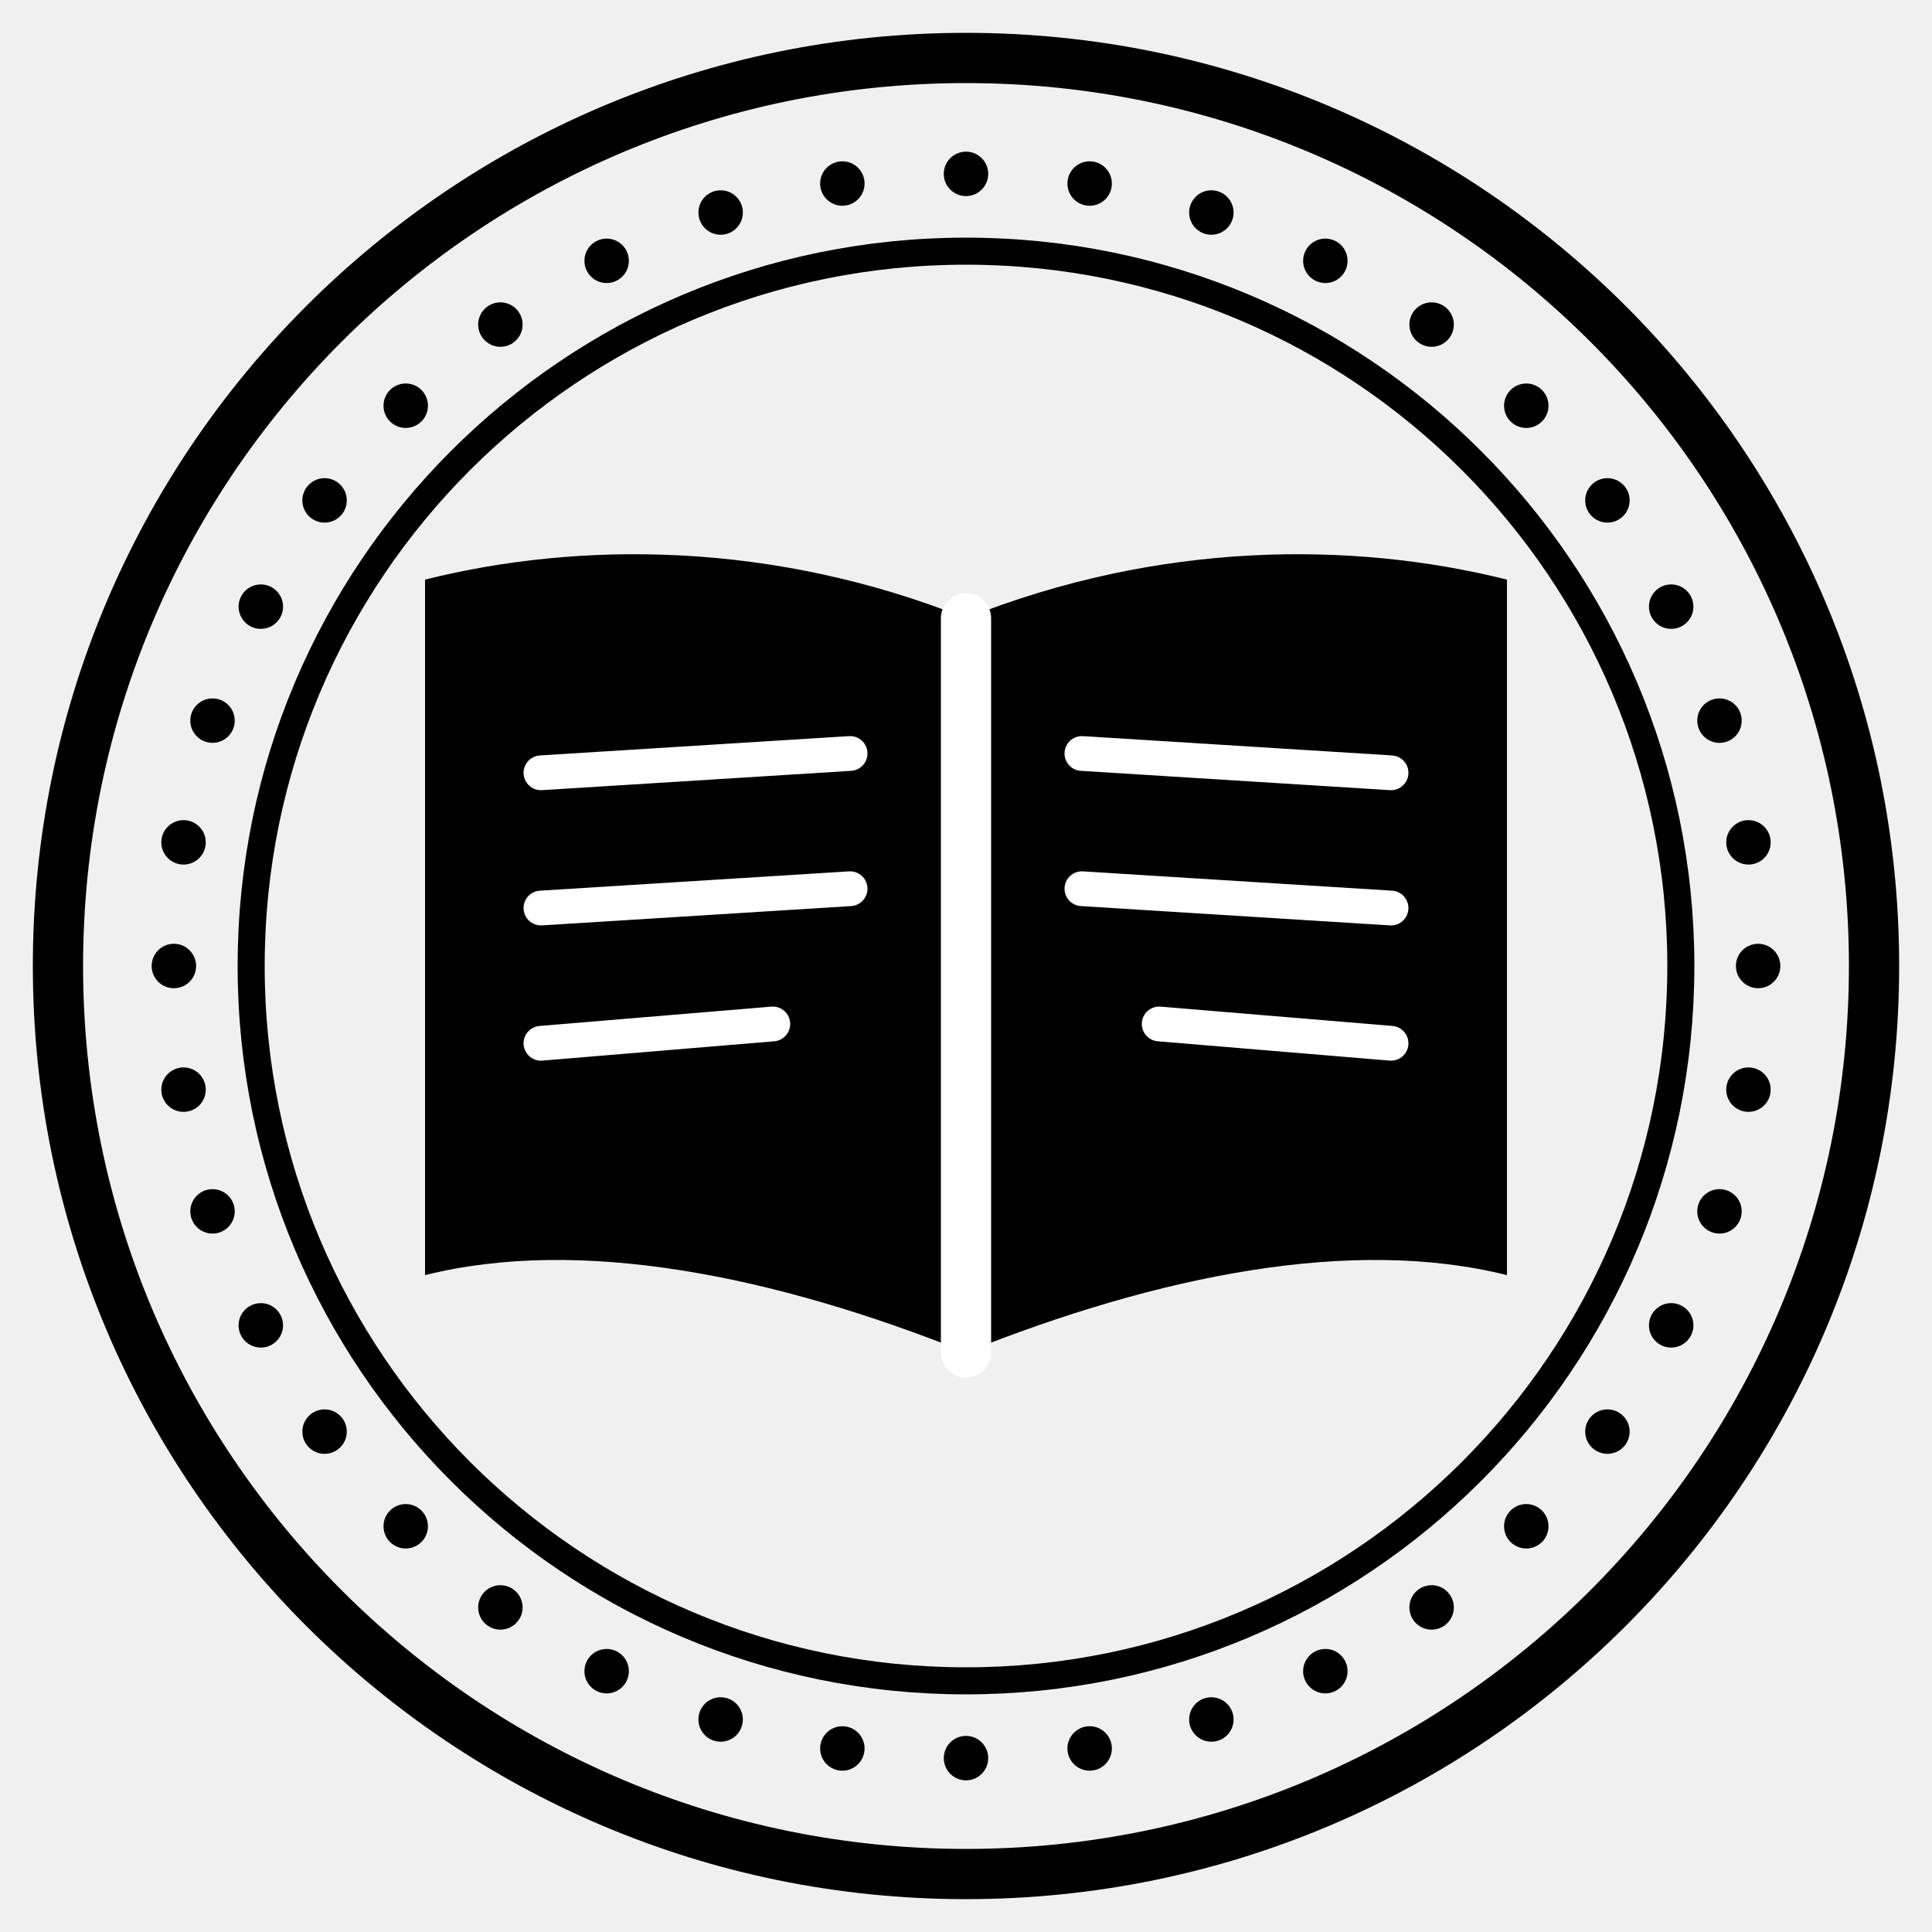
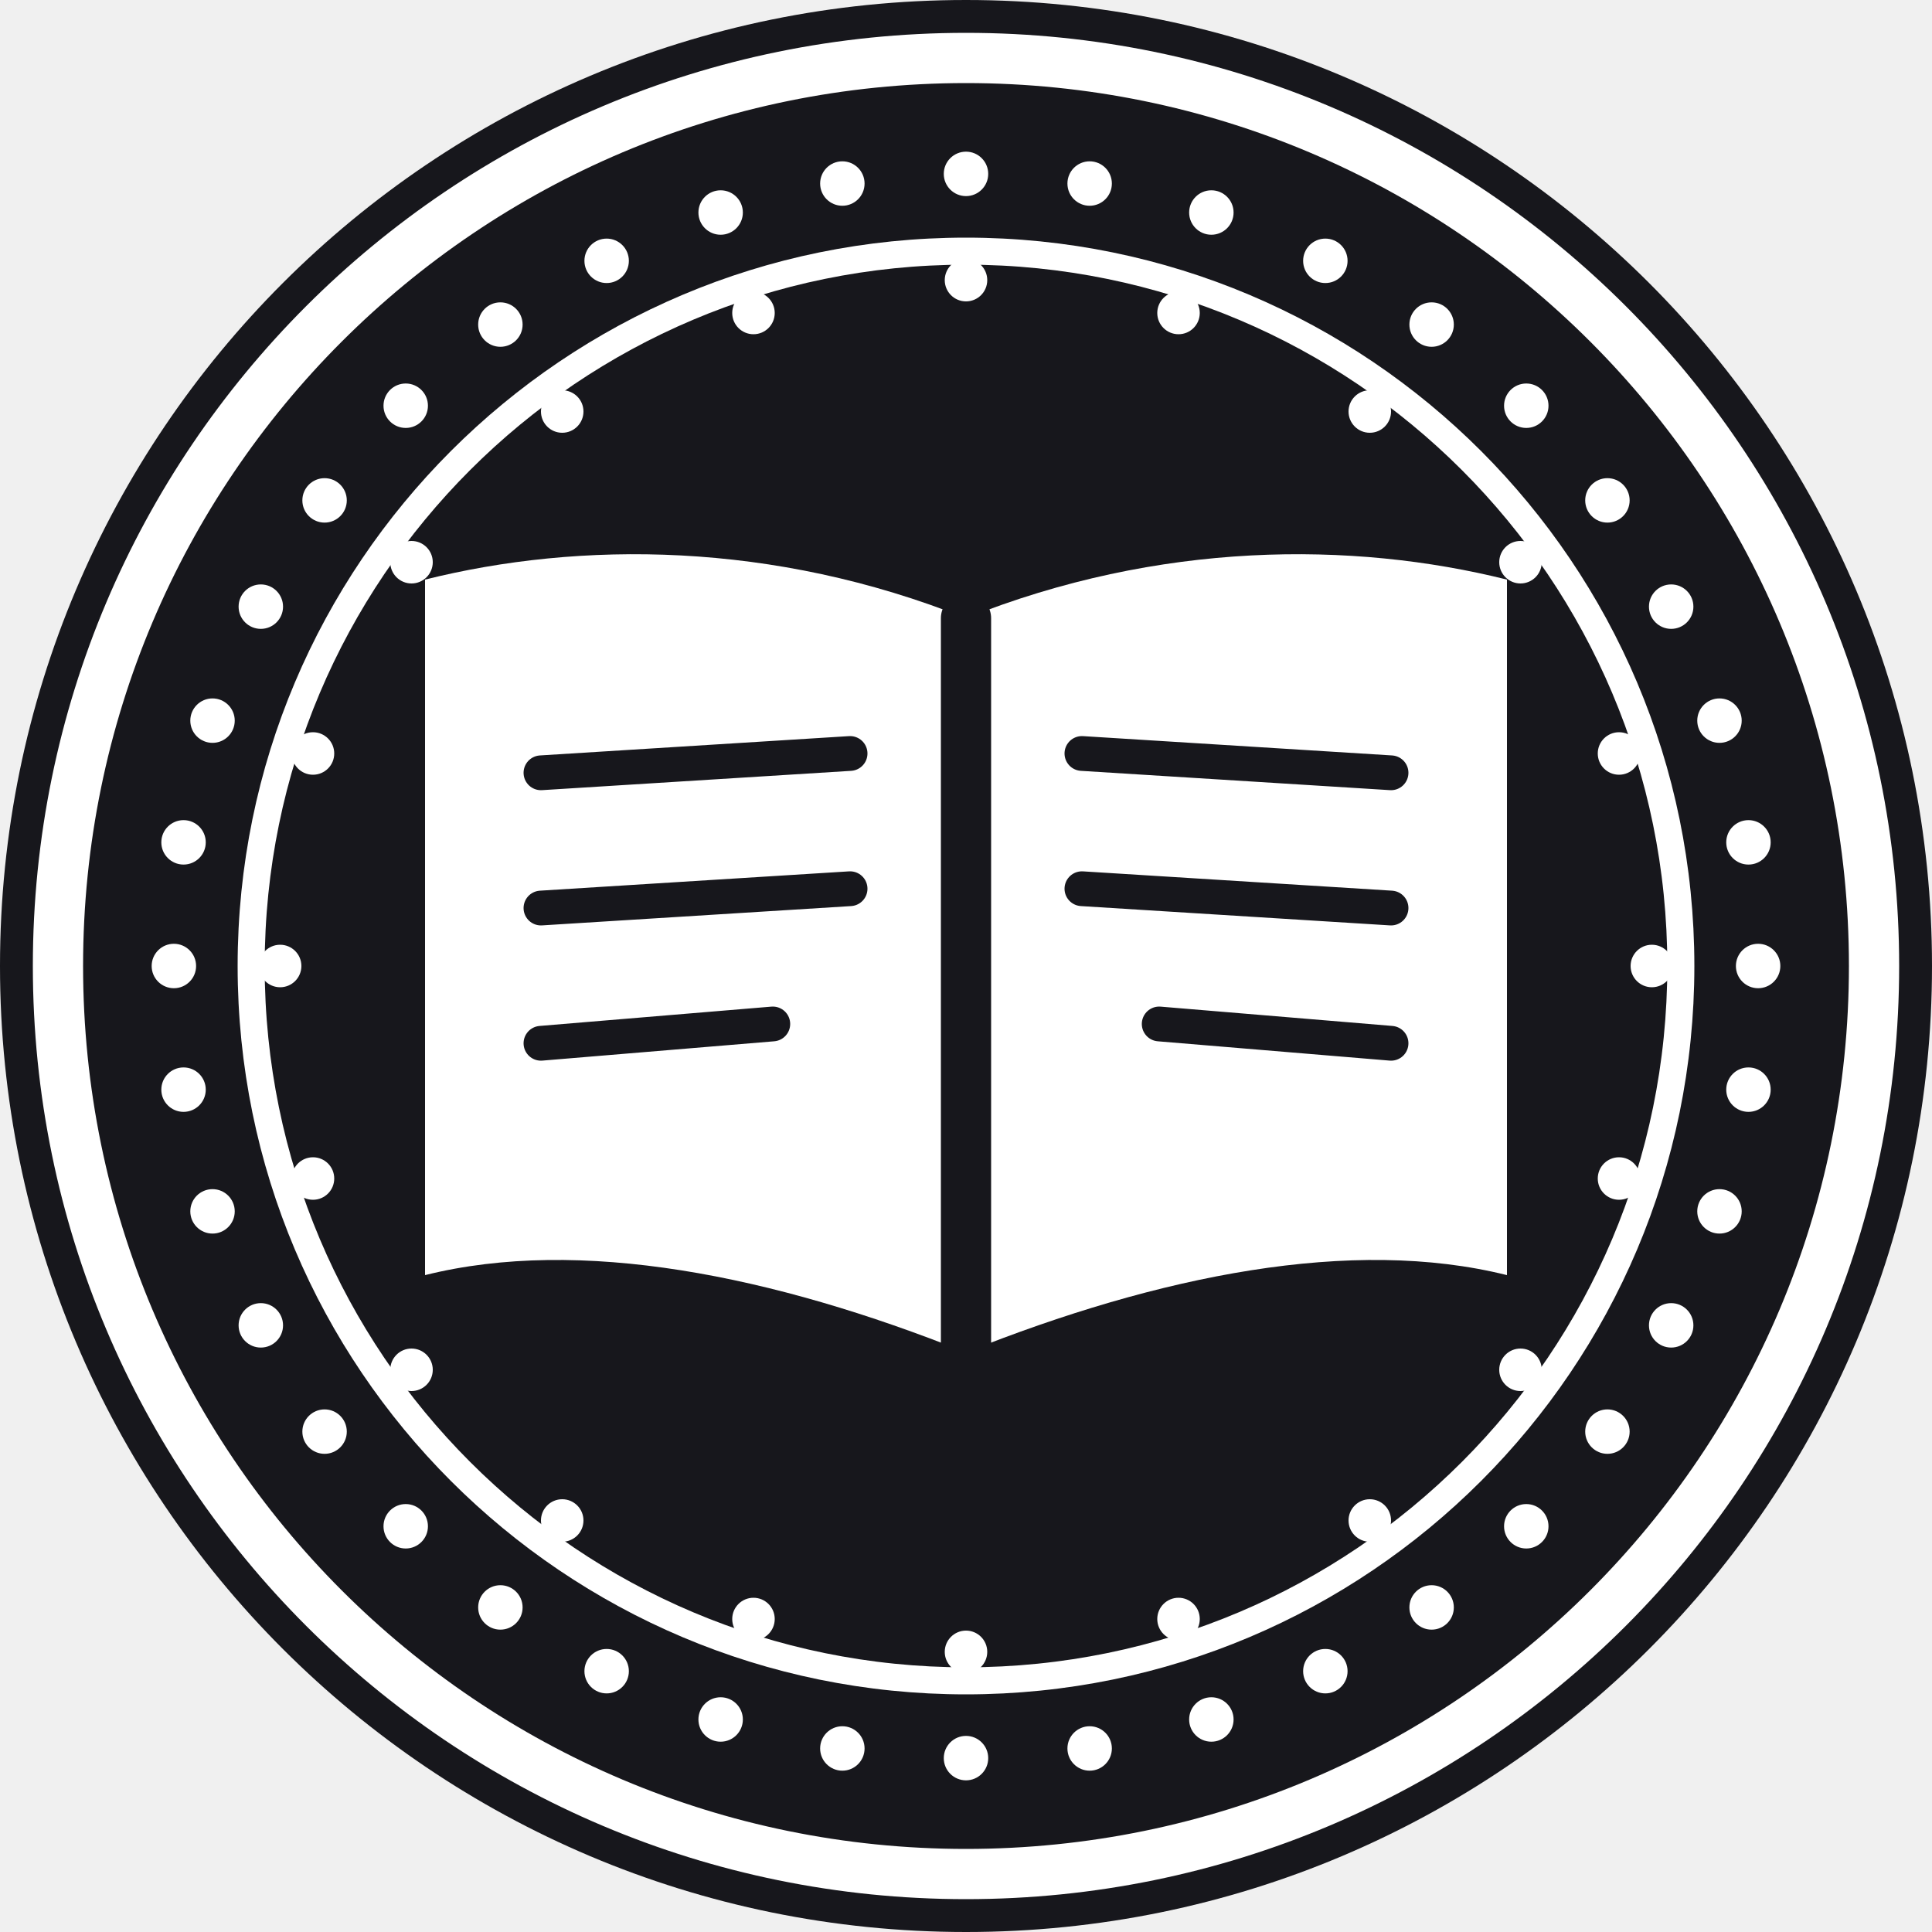
<svg xmlns="http://www.w3.org/2000/svg" viewBox="0 0 100 100" width="100" height="100">
-   <circle cx="50" cy="50" r="47" fill="none" stroke="currentColor" stroke-width="2.6" />
-   <circle cx="91.0" cy="50.0" r="1.15" fill="currentColor" />
-   <circle cx="90.5" cy="56.4" r="1.15" fill="currentColor" />
-   <circle cx="89.0" cy="62.7" r="1.15" fill="currentColor" />
-   <circle cx="86.5" cy="68.6" r="1.15" fill="currentColor" />
-   <circle cx="83.2" cy="74.1" r="1.15" fill="currentColor" />
-   <circle cx="79.0" cy="79.0" r="1.15" fill="currentColor" />
-   <circle cx="74.1" cy="83.2" r="1.15" fill="currentColor" />
-   <circle cx="68.6" cy="86.5" r="1.15" fill="currentColor" />
-   <circle cx="62.7" cy="89.0" r="1.15" fill="currentColor" />
-   <circle cx="56.4" cy="90.5" r="1.15" fill="currentColor" />
-   <circle cx="50.0" cy="91.0" r="1.15" fill="currentColor" />
-   <circle cx="43.6" cy="90.5" r="1.15" fill="currentColor" />
-   <circle cx="37.3" cy="89.0" r="1.15" fill="currentColor" />
-   <circle cx="31.4" cy="86.5" r="1.15" fill="currentColor" />
-   <circle cx="25.9" cy="83.2" r="1.15" fill="currentColor" />
-   <circle cx="21.0" cy="79.0" r="1.15" fill="currentColor" />
-   <circle cx="16.8" cy="74.1" r="1.15" fill="currentColor" />
-   <circle cx="13.5" cy="68.6" r="1.15" fill="currentColor" />
-   <circle cx="11.0" cy="62.7" r="1.15" fill="currentColor" />
-   <circle cx="9.5" cy="56.4" r="1.15" fill="currentColor" />
-   <circle cx="9.0" cy="50.0" r="1.15" fill="currentColor" />
-   <circle cx="9.5" cy="43.6" r="1.15" fill="currentColor" />
-   <circle cx="11.0" cy="37.3" r="1.15" fill="currentColor" />
-   <circle cx="13.5" cy="31.4" r="1.15" fill="currentColor" />
-   <circle cx="16.8" cy="25.9" r="1.15" fill="currentColor" />
-   <circle cx="21.0" cy="21.0" r="1.15" fill="currentColor" />
-   <circle cx="25.9" cy="16.8" r="1.15" fill="currentColor" />
-   <circle cx="31.4" cy="13.5" r="1.15" fill="currentColor" />
-   <circle cx="37.3" cy="11.0" r="1.15" fill="currentColor" />
-   <circle cx="43.6" cy="9.5" r="1.15" fill="currentColor" />
-   <circle cx="50.0" cy="9.0" r="1.15" fill="currentColor" />
-   <circle cx="56.4" cy="9.5" r="1.15" fill="currentColor" />
-   <circle cx="62.7" cy="11.0" r="1.15" fill="currentColor" />
-   <circle cx="68.6" cy="13.5" r="1.15" fill="currentColor" />
-   <circle cx="74.1" cy="16.8" r="1.15" fill="currentColor" />
-   <circle cx="79.0" cy="21.0" r="1.15" fill="currentColor" />
-   <circle cx="83.2" cy="25.9" r="1.15" fill="currentColor" />
-   <circle cx="86.5" cy="31.4" r="1.15" fill="currentColor" />
-   <circle cx="89.0" cy="37.3" r="1.15" fill="currentColor" />
-   <circle cx="90.5" cy="43.6" r="1.15" fill="currentColor" />
-   <circle cx="50" cy="50" r="37" fill="none" stroke="currentColor" stroke-width="1.4" />
-   <path d="M50 32 C40 28 30 28 22 30 L22 66 C30 64 40 66 50 70 C60 66 70 64 78 66 L78 30 C70 28 60 28 50 32 Z" fill="currentColor" />
-   <path d="M50 32 V70" fill="none" stroke="#fff" stroke-width="2.6" stroke-linecap="round" stroke-linejoin="round" />
-   <g fill="none" stroke="#fff" stroke-width="1.8" stroke-linecap="round" stroke-linejoin="round">
+   <circle cx="50" cy="50" r="50" fill="#17171c" />
+   <circle cx="50" cy="50" r="47" fill="none" stroke="#fff" stroke-width="2.6" />
+   <circle cx="91.0" cy="50.0" r="1.15" fill="#fff" />
+   <circle cx="90.5" cy="56.4" r="1.15" fill="#fff" />
+   <circle cx="89.0" cy="62.7" r="1.15" fill="#fff" />
+   <circle cx="86.5" cy="68.6" r="1.15" fill="#fff" />
+   <circle cx="83.2" cy="74.1" r="1.15" fill="#fff" />
+   <circle cx="79.0" cy="79.0" r="1.15" fill="#fff" />
+   <circle cx="74.1" cy="83.2" r="1.15" fill="#fff" />
+   <circle cx="68.6" cy="86.5" r="1.15" fill="#fff" />
+   <circle cx="62.7" cy="89.0" r="1.15" fill="#fff" />
+   <circle cx="56.4" cy="90.5" r="1.15" fill="#fff" />
+   <circle cx="50.0" cy="91.0" r="1.15" fill="#fff" />
+   <circle cx="43.6" cy="90.5" r="1.15" fill="#fff" />
+   <circle cx="37.3" cy="89.0" r="1.15" fill="#fff" />
+   <circle cx="31.4" cy="86.5" r="1.15" fill="#fff" />
+   <circle cx="25.9" cy="83.2" r="1.15" fill="#fff" />
+   <circle cx="21.0" cy="79.0" r="1.15" fill="#fff" />
+   <circle cx="16.8" cy="74.1" r="1.15" fill="#fff" />
+   <circle cx="13.5" cy="68.6" r="1.15" fill="#fff" />
+   <circle cx="11.0" cy="62.7" r="1.15" fill="#fff" />
+   <circle cx="9.5" cy="56.4" r="1.15" fill="#fff" />
+   <circle cx="9.0" cy="50.0" r="1.15" fill="#fff" />
+   <circle cx="9.5" cy="43.6" r="1.15" fill="#fff" />
+   <circle cx="11.0" cy="37.3" r="1.15" fill="#fff" />
+   <circle cx="13.5" cy="31.4" r="1.15" fill="#fff" />
+   <circle cx="16.8" cy="25.9" r="1.15" fill="#fff" />
+   <circle cx="21.0" cy="21.0" r="1.15" fill="#fff" />
+   <circle cx="25.9" cy="16.8" r="1.15" fill="#fff" />
+   <circle cx="31.4" cy="13.5" r="1.15" fill="#fff" />
+   <circle cx="37.3" cy="11.0" r="1.15" fill="#fff" />
+   <circle cx="43.6" cy="9.5" r="1.15" fill="#fff" />
+   <circle cx="50.0" cy="9.0" r="1.15" fill="#fff" />
+   <circle cx="56.4" cy="9.5" r="1.15" fill="#fff" />
+   <circle cx="62.7" cy="11.0" r="1.15" fill="#fff" />
+   <circle cx="68.6" cy="13.5" r="1.15" fill="#fff" />
+   <circle cx="74.1" cy="16.8" r="1.15" fill="#fff" />
+   <circle cx="79.0" cy="21.0" r="1.15" fill="#fff" />
+   <circle cx="83.2" cy="25.9" r="1.15" fill="#fff" />
+   <circle cx="86.5" cy="31.4" r="1.15" fill="#fff" />
+   <circle cx="89.0" cy="37.3" r="1.15" fill="#fff" />
+   <circle cx="90.5" cy="43.6" r="1.15" fill="#fff" />
+   <circle cx="50" cy="50" r="37" fill="none" stroke="#fff" stroke-width="1.4" />
+   <path d="M50 32 C40 28 30 28 22 30 L22 66 C30 64 40 66 50 70 C60 66 70 64 78 66 L78 30 C70 28 60 28 50 32 Z" fill="#fff" />
+   <path d="M50 32 V70" fill="none" stroke="#17171c" stroke-width="2.6" stroke-linecap="round" stroke-linejoin="round" />
+   <g fill="none" stroke="#17171c" stroke-width="1.8" stroke-linecap="round" stroke-linejoin="round">
    <line x1="28" y1="40" x2="44" y2="39" />
    <line x1="28" y1="47" x2="44" y2="46" />
    <line x1="28" y1="54" x2="40" y2="53" />
    <line x1="56" y1="39" x2="72" y2="40" />
    <line x1="56" y1="46" x2="72" y2="47" />
    <line x1="60" y1="53" x2="72" y2="54" />
  </g>
+   <circle cx="85.5" cy="50.0" r="1.1" fill="#fff" />
+   <circle cx="83.8" cy="61.0" r="1.1" fill="#fff" />
+   <circle cx="78.7" cy="70.9" r="1.1" fill="#fff" />
+   <circle cx="70.9" cy="78.7" r="1.1" fill="#fff" />
+   <circle cx="61.0" cy="83.8" r="1.1" fill="#fff" />
+   <circle cx="50.0" cy="85.5" r="1.1" fill="#fff" />
+   <circle cx="39.0" cy="83.8" r="1.1" fill="#fff" />
+   <circle cx="29.1" cy="78.7" r="1.1" fill="#fff" />
+   <circle cx="21.3" cy="70.9" r="1.1" fill="#fff" />
+   <circle cx="16.2" cy="61.0" r="1.1" fill="#fff" />
+   <circle cx="14.5" cy="50.0" r="1.1" fill="#fff" />
+   <circle cx="16.2" cy="39.0" r="1.1" fill="#fff" />
+   <circle cx="21.3" cy="29.1" r="1.1" fill="#fff" />
+   <circle cx="29.1" cy="21.3" r="1.1" fill="#fff" />
+   <circle cx="39.0" cy="16.2" r="1.1" fill="#fff" />
+   <circle cx="50.0" cy="14.5" r="1.1" fill="#fff" />
+   <circle cx="61.0" cy="16.2" r="1.1" fill="#fff" />
+   <circle cx="70.9" cy="21.3" r="1.1" fill="#fff" />
+   <circle cx="78.7" cy="29.1" r="1.1" fill="#fff" />
+   <circle cx="83.8" cy="39.0" r="1.1" fill="#fff" />
</svg>
